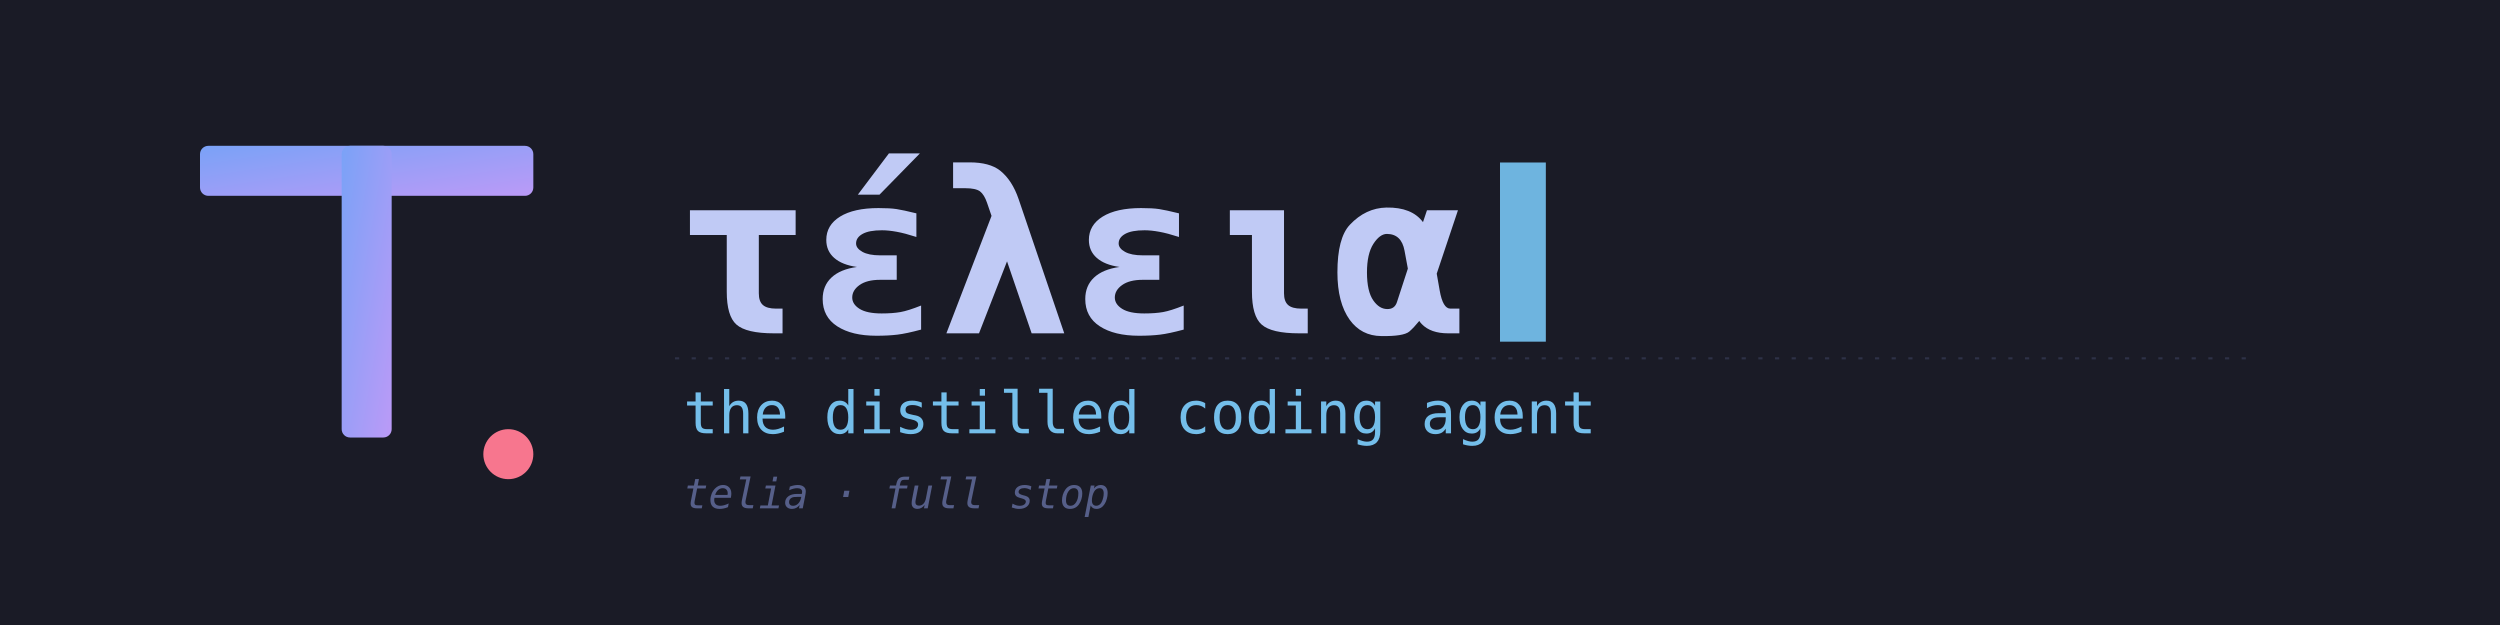
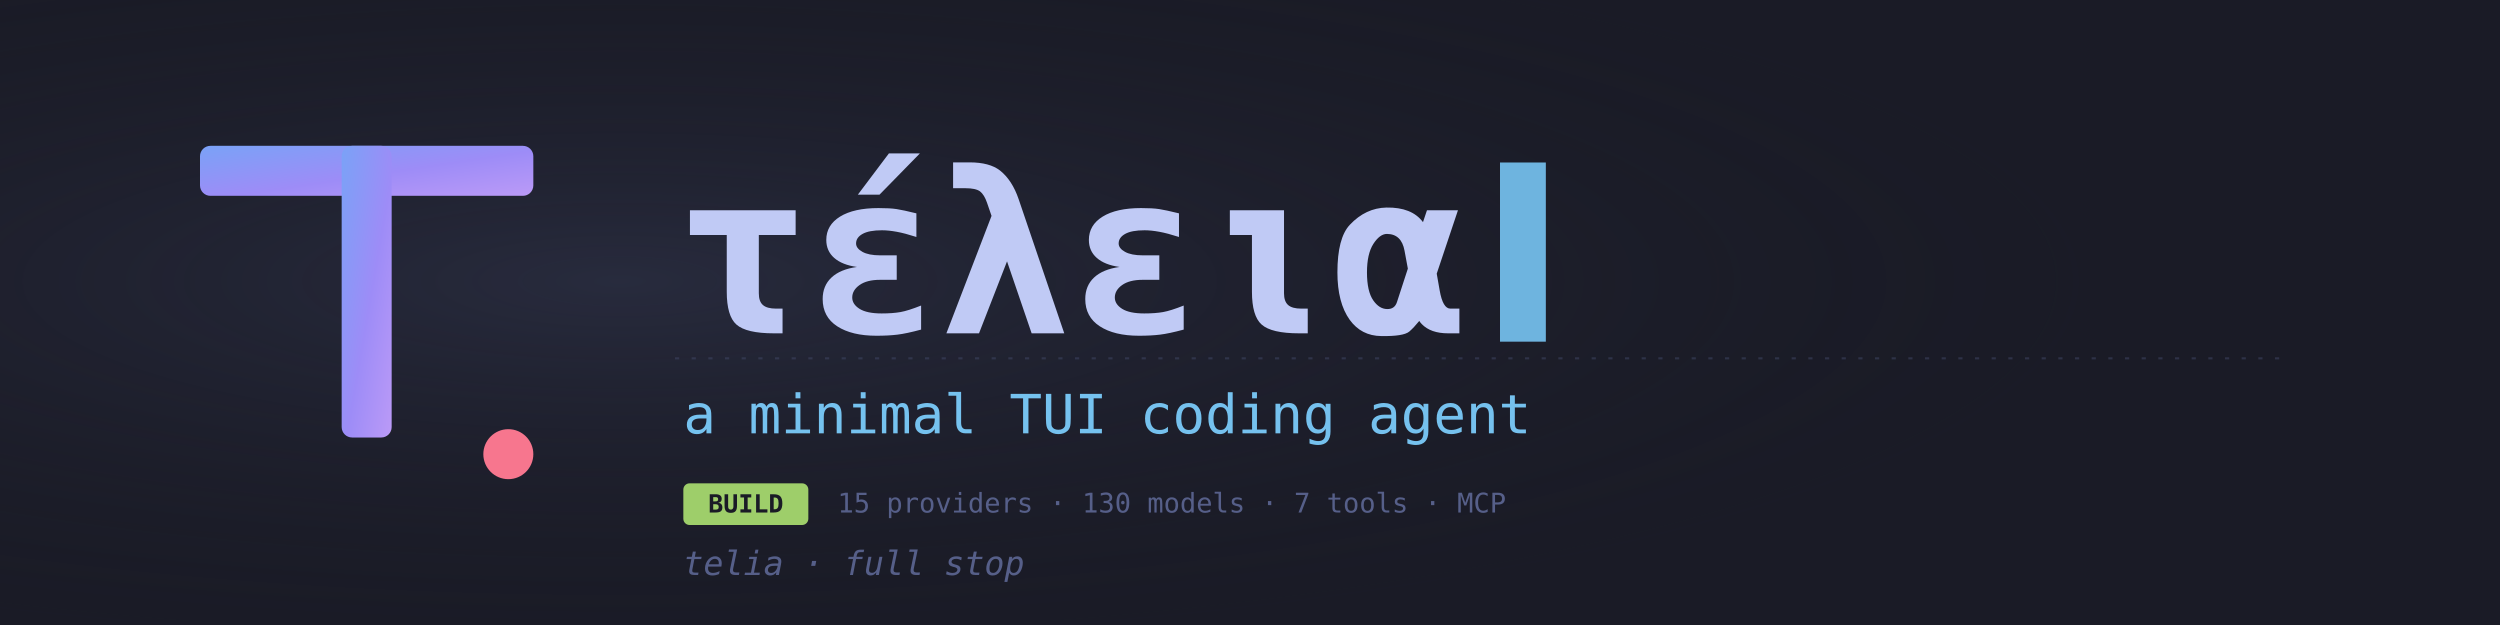
- <svg xmlns="http://www.w3.org/2000/svg" viewBox="0 0 1200 300" role="img" aria-label="τέλεια — the distilled coding agent">
+ <svg xmlns="http://www.w3.org/2000/svg" viewBox="0 0 1200 300" role="img" aria-label="τέλεια — a minimal TUI coding agent">
  <defs>
    <linearGradient id="t" x1="0" y1="0" x2="1" y2="1">
      <stop offset="0" stop-color="#7aa2f7" />
+       <stop offset="0.55" stop-color="#9d8cf7" />
      <stop offset="1" stop-color="#bb9af7" />
-       <animateTransform attributeName="gradientTransform" type="rotate" from="0 0.5 0.5" to="360 0.5 0.5" dur="18s" repeatCount="indefinite" />
+       <animateTransform attributeName="gradientTransform" type="rotate" from="0 0.5 0.5" to="360 0.5 0.5" dur="22s" repeatCount="indefinite" />
    </linearGradient>
    <linearGradient id="sweep" x1="0" y1="0" x2="1" y2="0">
      <stop offset="0" stop-color="#7dcfff" stop-opacity="0" />
-       <stop offset="0.5" stop-color="#7dcfff" stop-opacity="0.7" />
+       <stop offset="0.5" stop-color="#7dcfff" stop-opacity="0.6" />
      <stop offset="1" stop-color="#7dcfff" stop-opacity="0" />
    </linearGradient>
    <clipPath id="word">
      <text x="324" y="160" font-size="108" font-weight="700" letter-spacing="-2" font-family="Iosevka, 'JetBrains Mono', 'IBM Plex Mono', Menlo, monospace">τέλεια</text>
    </clipPath>
+     <radialGradient id="bgGlow" cx="0.25" cy="0.45" r="0.6">
+       <stop offset="0" stop-color="#414868" stop-opacity="0.35" />
+       <stop offset="1" stop-color="#1a1b26" stop-opacity="0" />
+     </radialGradient>
  </defs>
  <rect width="1200" height="300" fill="#1a1b26" />
-   <line x1="324" y1="172" x2="1080" y2="172" stroke="#414868" stroke-width="1" stroke-dasharray="2 6" opacity="0.5" />
+   <rect width="1200" height="300" fill="url(#bgGlow)" />
+   <line x1="324" y1="172" x2="1100" y2="172" stroke="#414868" stroke-width="1" stroke-dasharray="2 6" opacity="0.5" />
  <g transform="translate(96 70)">
    <g fill="url(#t)">
-       <rect x="0" y="0" width="160" height="24" rx="4" />
-       <rect x="68" y="0" width="24" height="140" rx="4" />
+       <rect x="0" y="0" width="160" height="24" rx="5" />
+       <rect x="68" y="0" width="24" height="140" rx="5" />
    </g>
    <circle cx="148" cy="148" r="12" fill="#f7768e">
-       <animate attributeName="opacity" values="1;1;0;0;1" keyTimes="0;0.5;0.5;1;1" dur="1.06s" repeatCount="indefinite" />
+       <animate attributeName="opacity" values="1;1;0.2;0.2;1" keyTimes="0;0.5;0.5;1;1" dur="1.06s" repeatCount="indefinite" />
    </circle>
  </g>
  <g font-family="Iosevka, 'JetBrains Mono', 'IBM Plex Mono', Menlo, monospace">
    <text x="324" y="160" font-size="108" font-weight="700" letter-spacing="-2" fill="#c0caf5">τέλεια</text>
    <rect x="720" y="78" width="22" height="86" fill="#7dcfff" opacity="0.85">
      <animate attributeName="opacity" values="0.85;0.85;0;0;0.85" keyTimes="0;0.5;0.5;1;1" dur="1.06s" repeatCount="indefinite" />
    </rect>
    <g clip-path="url(#word)">
      <rect x="-300" y="60" width="200" height="140" fill="url(#sweep)">
        <animate attributeName="x" from="-300" to="700" dur="5.5s" begin="1s" repeatCount="indefinite" />
      </rect>
    </g>
-     <text x="328" y="208" font-size="28" fill="#7dcfff" opacity="0.9">the distilled coding agent</text>
-     <text x="328" y="244" font-size="20" fill="#565f89" font-style="italic">telia · full stop</text>
+     <text x="328" y="208" font-size="26" fill="#7dcfff" opacity="0.92">a minimal TUI coding agent</text>
+     <g transform="translate(328 232)">
+       <rect x="0" y="0" width="60" height="20" rx="3" fill="#9ece6a" />
+       <text x="30" y="14" text-anchor="middle" font-size="12" font-weight="700" fill="#1a1b26">BUILD</text>
+       <text x="74" y="14" font-size="13" fill="#565f89">15 providers · 130 models · 7 tools · MCP</text>
+     </g>
+     <text x="328" y="276" font-size="16" fill="#565f89" font-style="italic">telia · full stop</text>
  </g>
</svg>
